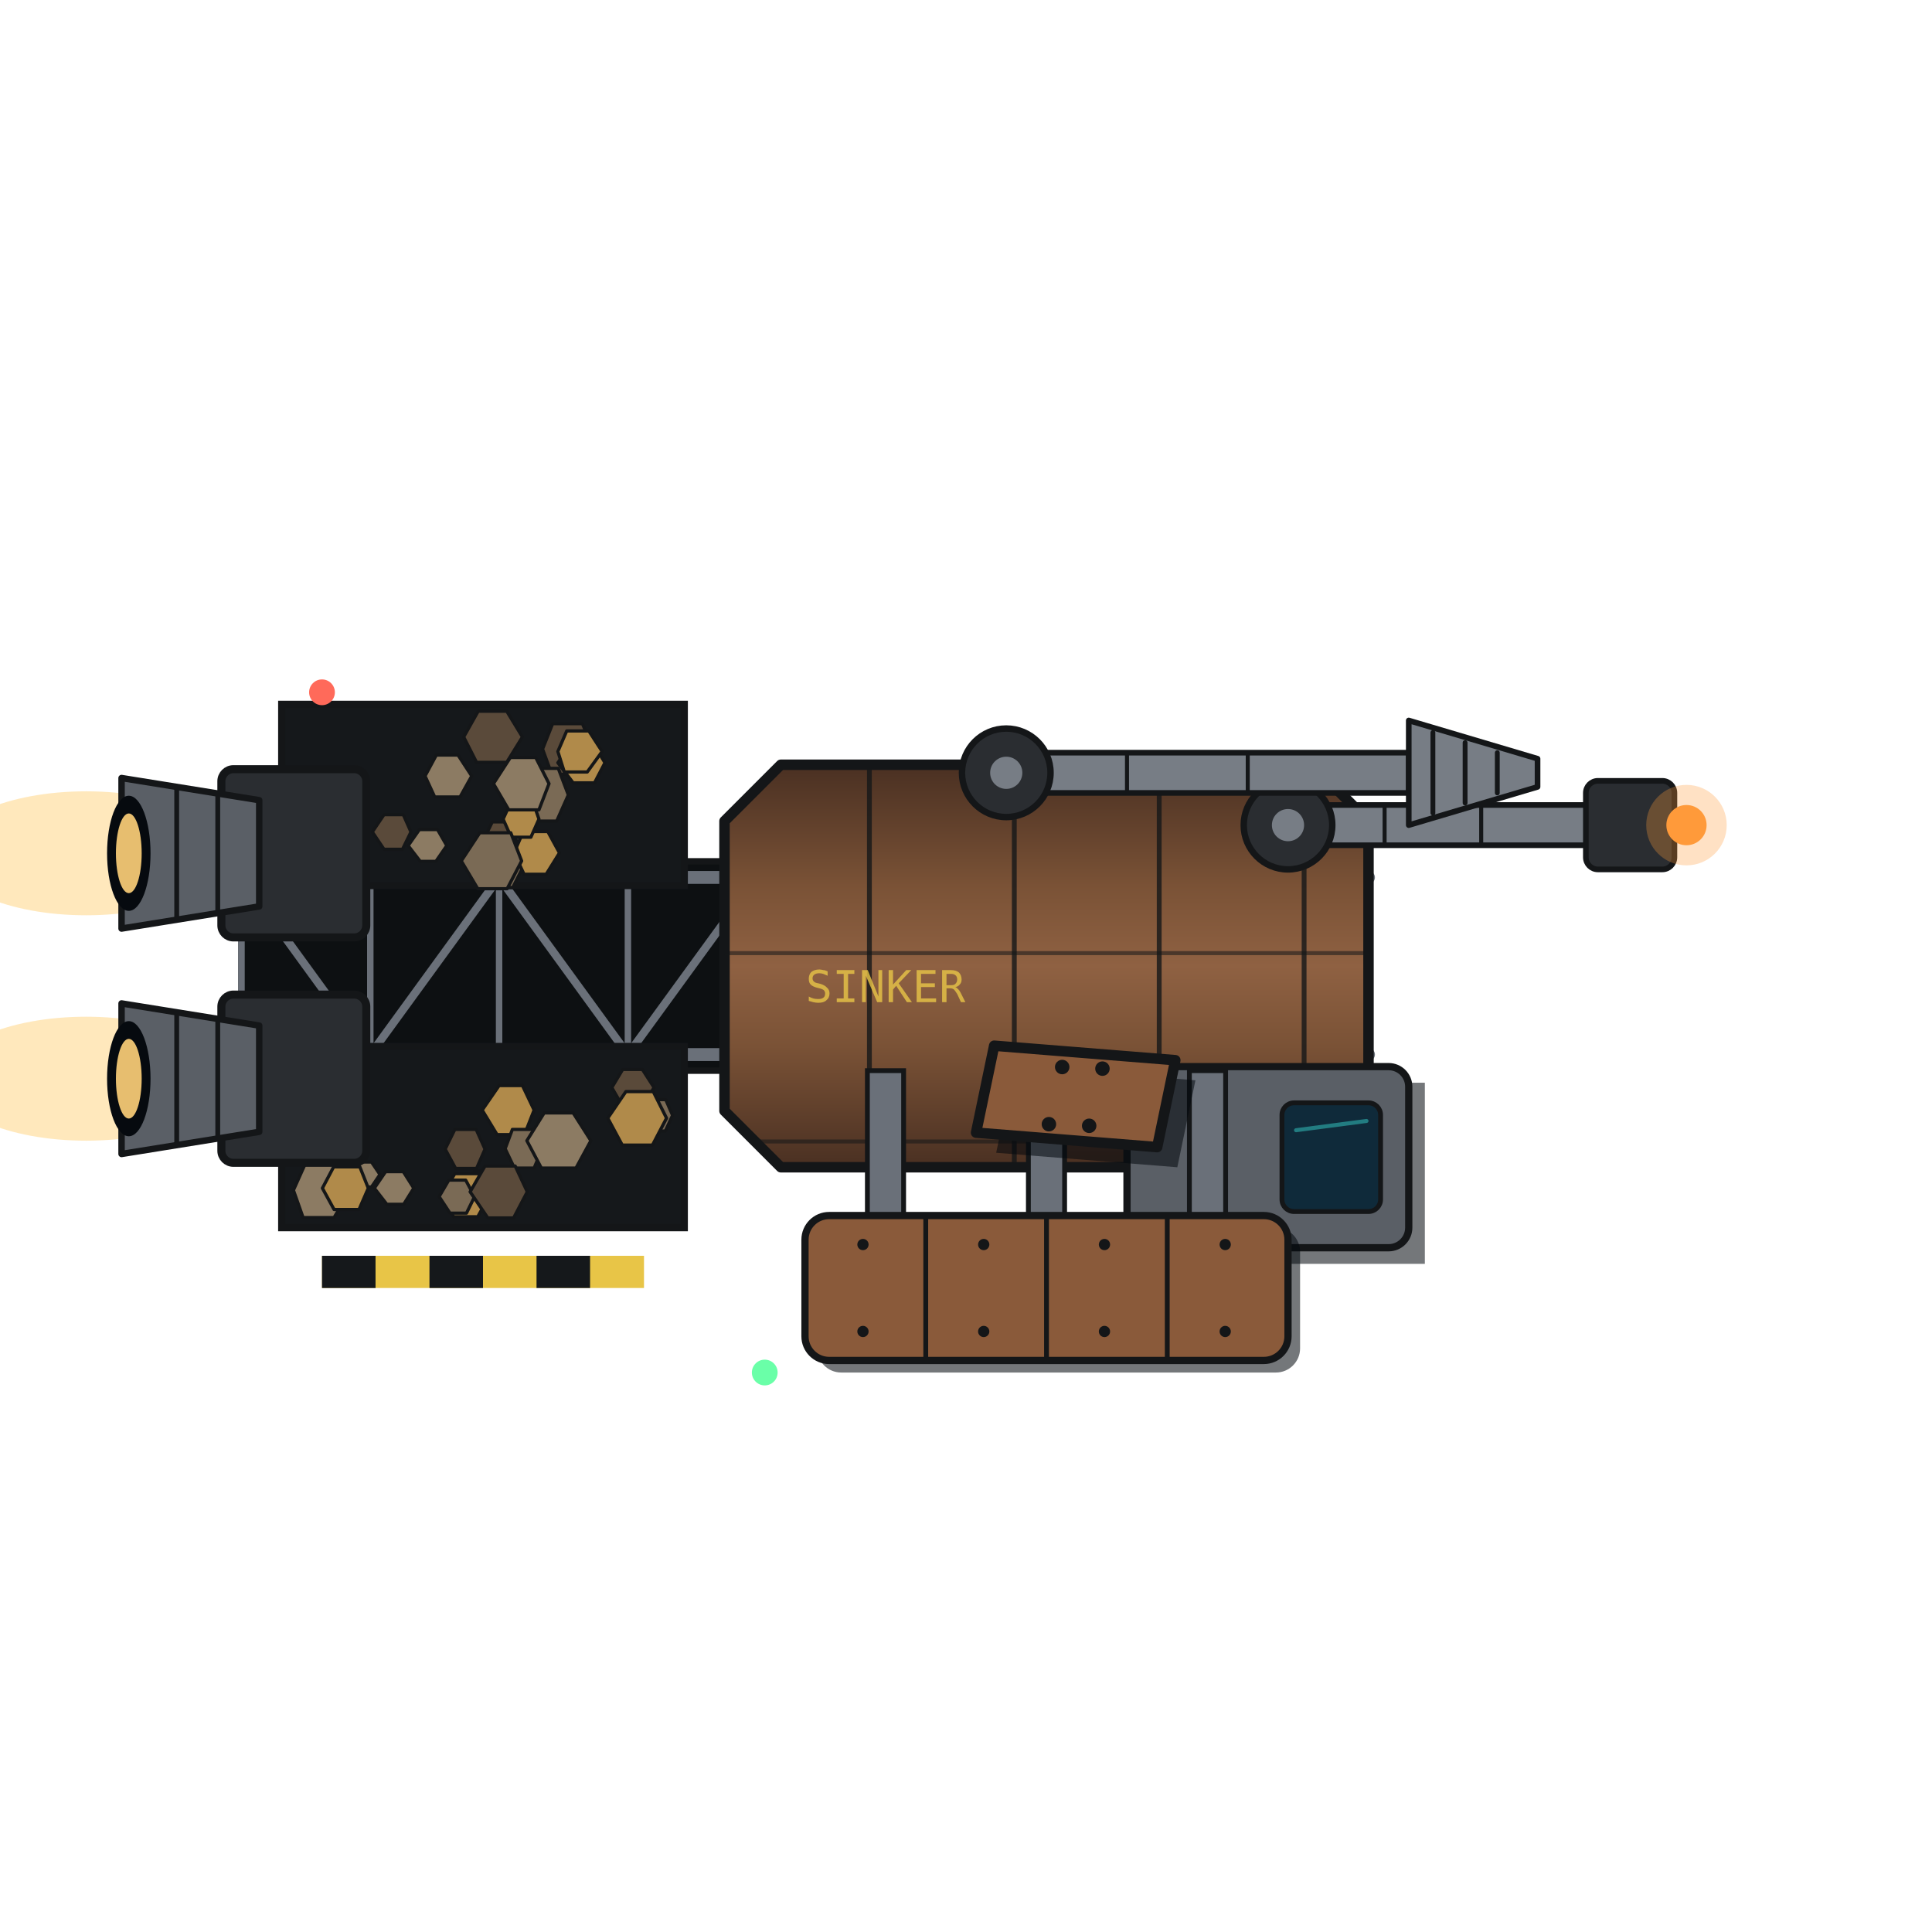
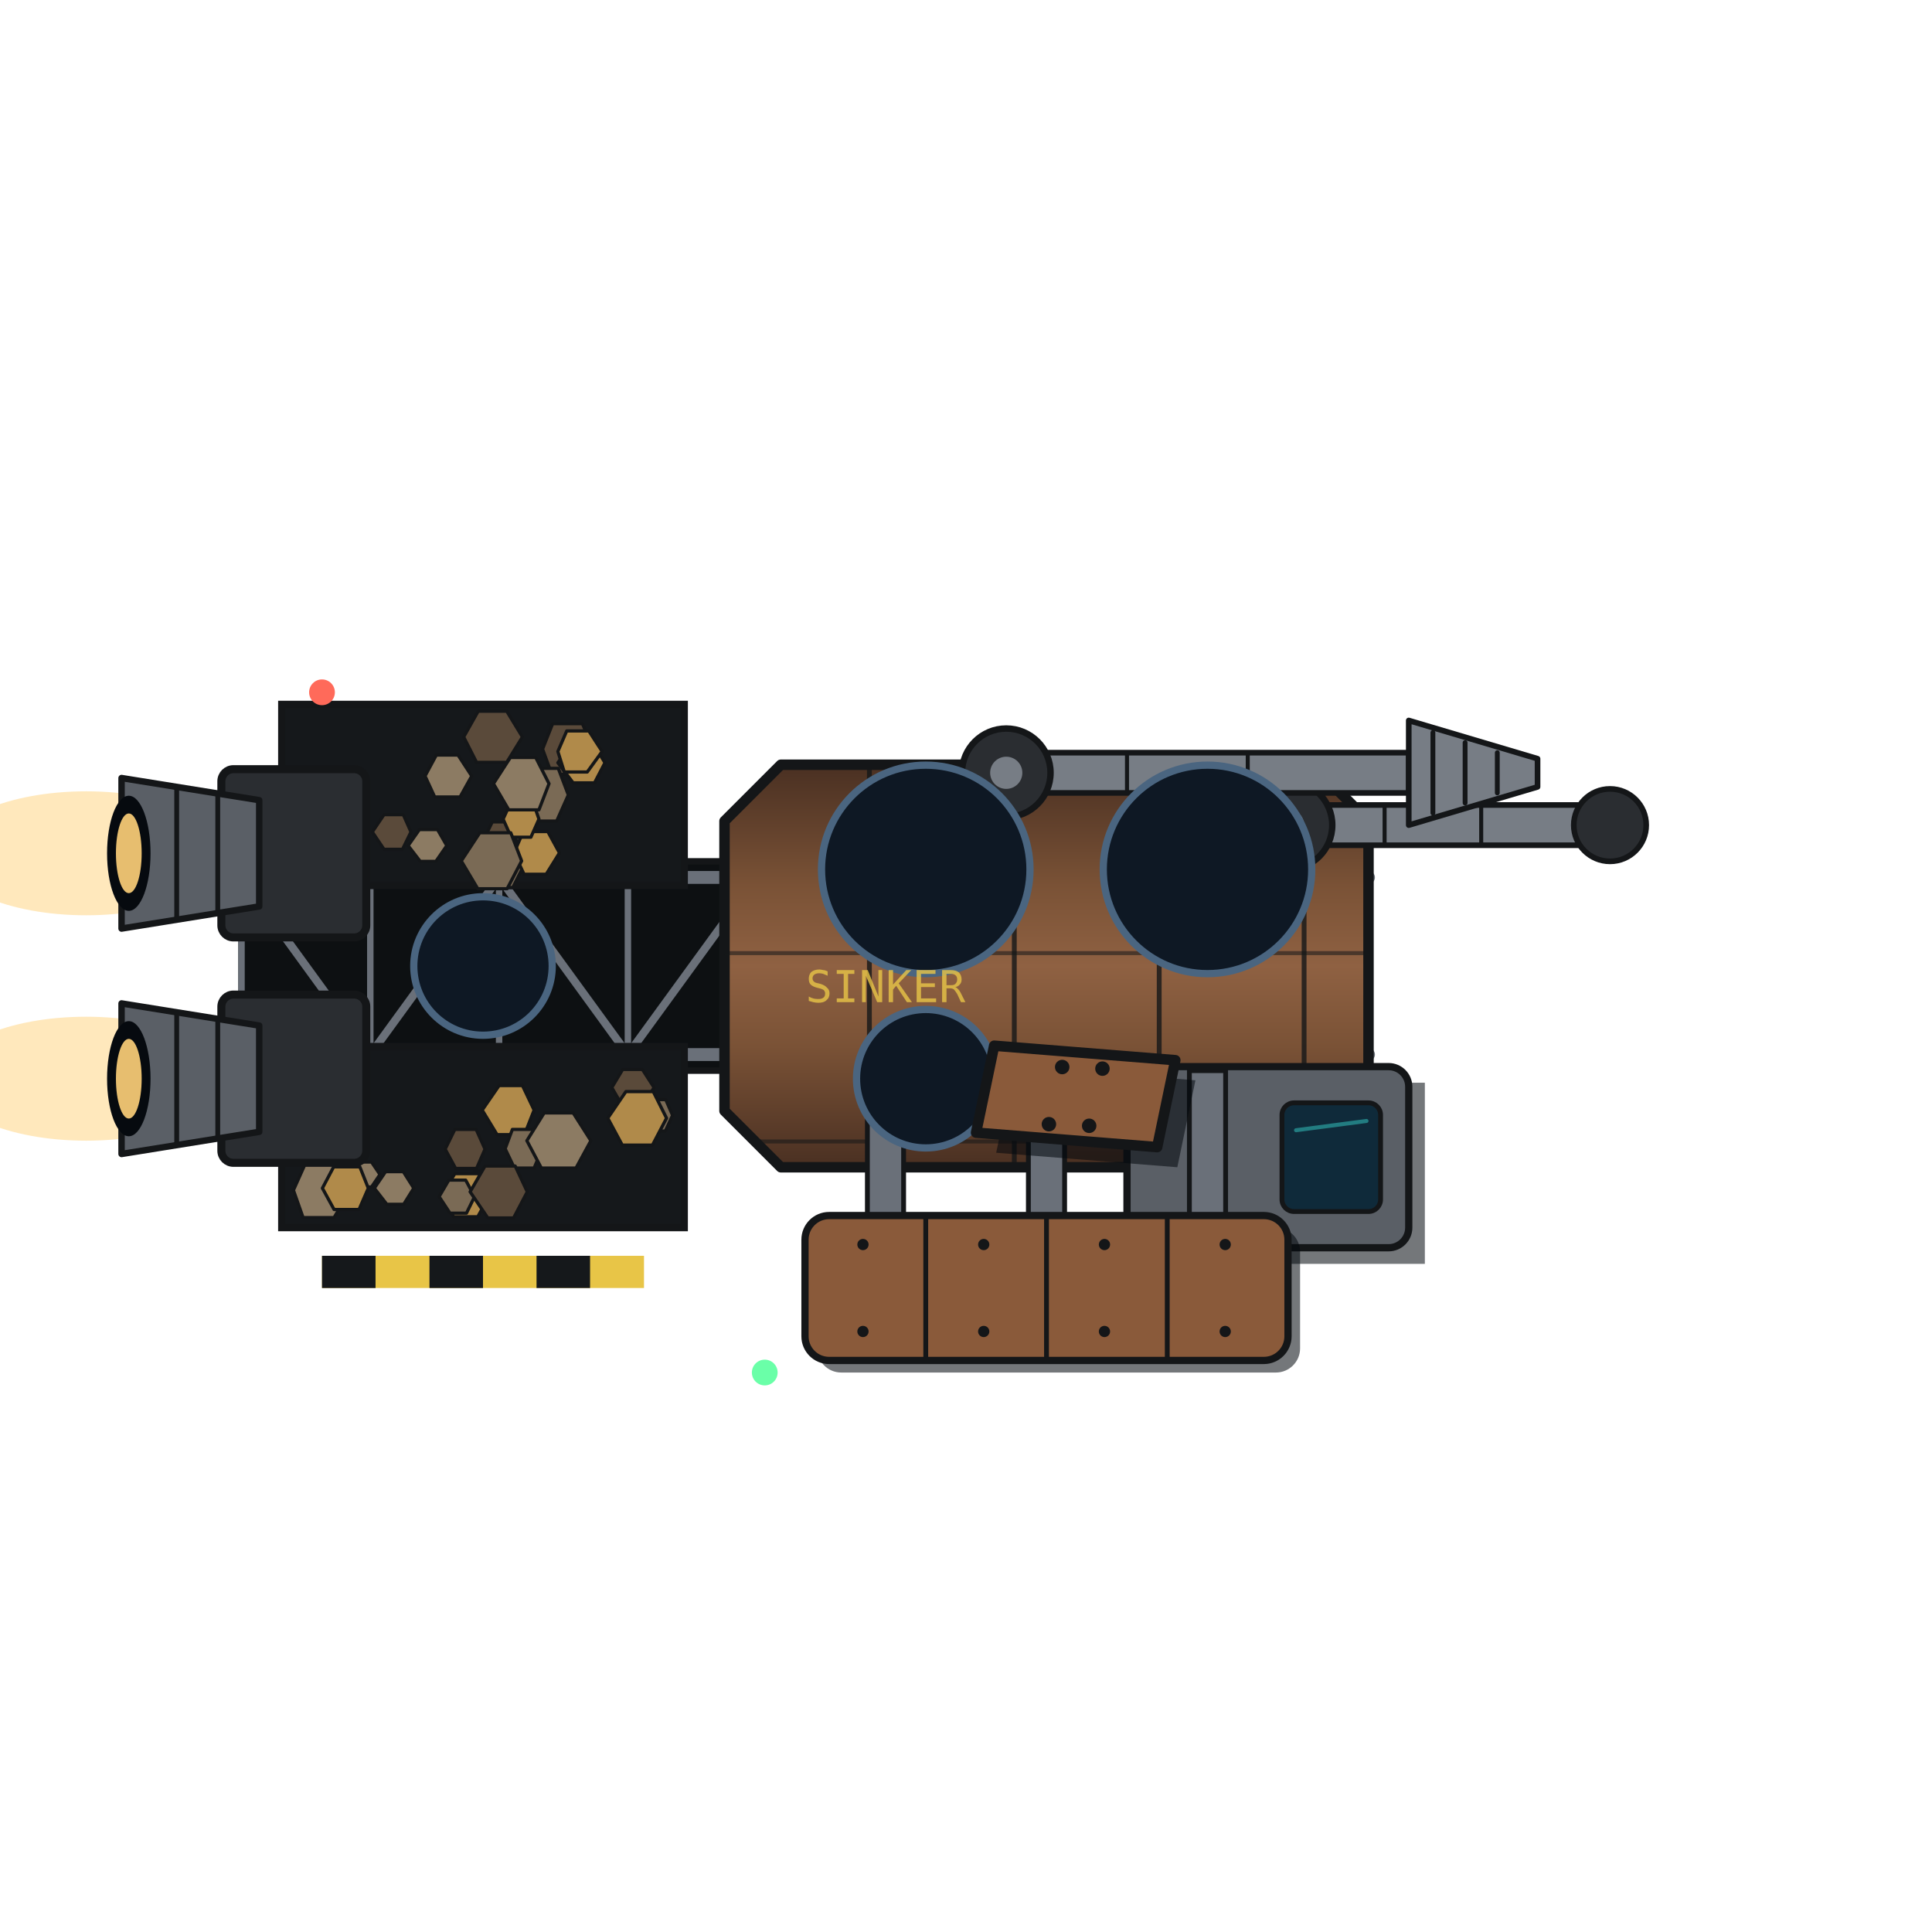
<svg xmlns="http://www.w3.org/2000/svg" viewBox="-24.00 -24.00 48.00 48.00">
  <defs>
    <linearGradient id="bfOld" x1="0" y1="0" x2="0" y2="1">
      <stop offset="0" stop-color="#4a3022" />
      <stop offset="0.3" stop-color="#7a5236" />
      <stop offset="0.5" stop-color="#8f6142" />
      <stop offset="0.7" stop-color="#7a5236" />
      <stop offset="1" stop-color="#4a3022" />
    </linearGradient>
  </defs>
  <ellipse cx="-21.86" cy="2.80" rx="3.52" ry="1.54" fill="#ffd27a" opacity="0.5" />
  <ellipse cx="-21.86" cy="-2.80" rx="3.52" ry="1.54" fill="#ffd27a" opacity="0.5" />
  <rect x="-18.00" y="-2.60" width="28.00" height="5.20" rx="0.0" fill="#0d1012" stroke="#141618" stroke-width="0.16" />
  <line x1="-18.00" y1="-2.20" x2="10.00" y2="-2.20" stroke="#6a7079" stroke-width="0.32" stroke-linecap="round" />
  <line x1="-18.00" y1="2.20" x2="10.00" y2="2.20" stroke="#6a7079" stroke-width="0.32" stroke-linecap="round" />
  <line x1="-18.00" y1="-2.20" x2="-14.80" y2="2.20" stroke="#6a7079" stroke-width="0.2" stroke-linecap="round" />
  <line x1="-18.00" y1="-2.20" x2="-18.00" y2="2.20" stroke="#6a7079" stroke-width="0.16" stroke-linecap="round" />
  <line x1="-14.80" y1="2.20" x2="-11.60" y2="-2.20" stroke="#6a7079" stroke-width="0.2" stroke-linecap="round" />
  <line x1="-14.80" y1="-2.20" x2="-14.80" y2="2.20" stroke="#6a7079" stroke-width="0.16" stroke-linecap="round" />
  <line x1="-11.60" y1="-2.20" x2="-8.40" y2="2.20" stroke="#6a7079" stroke-width="0.2" stroke-linecap="round" />
  <line x1="-11.60" y1="-2.20" x2="-11.60" y2="2.20" stroke="#6a7079" stroke-width="0.16" stroke-linecap="round" />
  <line x1="-8.40" y1="2.20" x2="-5.20" y2="-2.20" stroke="#6a7079" stroke-width="0.2" stroke-linecap="round" />
  <line x1="-8.40" y1="-2.20" x2="-8.40" y2="2.20" stroke="#6a7079" stroke-width="0.16" stroke-linecap="round" />
  <line x1="-5.20" y1="-2.20" x2="-2.00" y2="2.20" stroke="#6a7079" stroke-width="0.2" stroke-linecap="round" />
  <line x1="-5.20" y1="-2.20" x2="-5.20" y2="2.20" stroke="#6a7079" stroke-width="0.16" stroke-linecap="round" />
  <line x1="-2.00" y1="2.20" x2="1.20" y2="-2.20" stroke="#6a7079" stroke-width="0.2" stroke-linecap="round" />
  <line x1="-2.00" y1="-2.20" x2="-2.00" y2="2.20" stroke="#6a7079" stroke-width="0.16" stroke-linecap="round" />
  <line x1="1.20" y1="-2.20" x2="4.40" y2="2.20" stroke="#6a7079" stroke-width="0.2" stroke-linecap="round" />
  <line x1="1.20" y1="-2.20" x2="1.20" y2="2.20" stroke="#6a7079" stroke-width="0.16" stroke-linecap="round" />
  <line x1="4.40" y1="2.20" x2="7.60" y2="-2.20" stroke="#6a7079" stroke-width="0.2" stroke-linecap="round" />
  <line x1="4.40" y1="-2.20" x2="4.40" y2="2.20" stroke="#6a7079" stroke-width="0.16" stroke-linecap="round" />
  <polygon points="-4.60,-5.00 8.60,-5.00 10.00,-3.60 10.00,3.60 8.60,5.00 -4.60,5.00 -6.00,3.60 -6.00,-3.60" fill="url(#bfOld)" stroke="#141618" stroke-width="0.26" stroke-linejoin="round" />
  <clipPath id="c-rookrivet-breacher-old-1">
    <polygon points="-4.60,-5.00 8.60,-5.00 10.00,-3.60 10.00,3.60 8.60,5.00 -4.60,5.00 -6.00,3.60 -6.00,-3.60" />
  </clipPath>
  <g clip-path="url(#c-rookrivet-breacher-old-1)">
    <line x1="-2.40" y1="-5.00" x2="-2.40" y2="5.00" stroke="#141618" stroke-width="0.12" stroke-linecap="round" opacity="0.8" />
    <line x1="1.20" y1="-5.00" x2="1.20" y2="5.00" stroke="#141618" stroke-width="0.12" stroke-linecap="round" opacity="0.8" />
    <line x1="4.80" y1="-5.00" x2="4.80" y2="5.00" stroke="#141618" stroke-width="0.12" stroke-linecap="round" opacity="0.8" />
    <line x1="8.40" y1="-5.00" x2="8.40" y2="5.00" stroke="#141618" stroke-width="0.12" stroke-linecap="round" opacity="0.8" />
    <line x1="-6.00" y1="-0.32" x2="10.00" y2="-0.32" stroke="#141618" stroke-width="0.1" stroke-linecap="round" opacity="0.55" />
    <line x1="-6.00" y1="4.36" x2="10.00" y2="4.36" stroke="#141618" stroke-width="0.1" stroke-linecap="round" opacity="0.55" />
  </g>
  <rect x="5.30" y="2.50" width="0.90" height="0.10" rx="0.0" fill="#6a7079" stroke="#141618" stroke-width="0.12" />
  <rect x="8.80" y="2.50" width="0.90" height="0.10" rx="0.0" fill="#6a7079" stroke="#141618" stroke-width="0.12" />
  <rect x="4.40" y="2.90" width="7.00" height="4.50" rx="0.0" fill="rgba(3,8,14,0.55)" stroke="none" stroke-width="0" />
  <rect x="4.00" y="2.50" width="7.00" height="4.50" rx="0.5" fill="#5a5f66" stroke="#141618" stroke-width="0.18" />
  <rect x="7.85" y="3.40" width="2.45" height="2.70" rx="0.3" fill="#0f2a3a" stroke="#141618" stroke-width="0.12" />
  <line x1="8.20" y1="4.08" x2="9.95" y2="3.85" stroke="#2fb3b0" stroke-width="0.1" stroke-linecap="round" opacity="0.6" />
  <rect x="8.00" y="-4.00" width="8.00" height="1.00" rx="0.0" fill="#777d85" stroke="#141618" stroke-width="0.14" />
  <line x1="10.40" y1="-4.00" x2="10.40" y2="-3.00" stroke="#141618" stroke-width="0.1" stroke-linecap="round" />
  <line x1="12.80" y1="-4.00" x2="12.80" y2="-3.00" stroke="#141618" stroke-width="0.1" stroke-linecap="round" />
  <circle cx="8.00" cy="-3.50" r="1.10" fill="#2a2d31" stroke="#141618" stroke-width="0.16" />
  <circle cx="8.00" cy="-3.50" r="0.40" fill="#777d85" stroke="none" stroke-width="0" />
-   <rect x="15.40" y="-4.60" width="2.20" height="2.20" rx="0.3" fill="#2a2d31" stroke="#141618" stroke-width="0.14" />
-   <circle cx="17.90" cy="-3.50" r="0.50" fill="#ff9a3a" stroke="none" stroke-width="0" />
-   <circle cx="17.90" cy="-3.50" r="1.00" fill="#ff9a3a" stroke="none" stroke-width="0" opacity="0.3" />
+   <rect x="15.10" y="-4.40" width="1.80" height="1.80" rx="0.9" fill="#2a2d31" stroke="#141618" stroke-width="0.14" />
  <rect x="1.00" y="-5.30" width="10.00" height="1.00" rx="0.0" fill="#777d85" stroke="#141618" stroke-width="0.14" />
  <line x1="4.00" y1="-5.30" x2="4.00" y2="-4.30" stroke="#141618" stroke-width="0.1" stroke-linecap="round" />
  <line x1="7.00" y1="-5.30" x2="7.00" y2="-4.30" stroke="#141618" stroke-width="0.1" stroke-linecap="round" />
  <circle cx="1.00" cy="-4.80" r="1.10" fill="#2a2d31" stroke="#141618" stroke-width="0.16" />
  <circle cx="1.00" cy="-4.80" r="0.40" fill="#777d85" stroke="none" stroke-width="0" />
  <polygon points="11.00,-6.10 14.20,-5.15 14.20,-4.45 11.00,-3.50" fill="#777d85" stroke="#141618" stroke-width="0.14" stroke-linejoin="round" />
  <line x1="11.60" y1="-5.80" x2="11.60" y2="-3.80" stroke="#141618" stroke-width="0.12" stroke-linecap="round" />
  <line x1="12.40" y1="-5.55" x2="12.40" y2="-4.05" stroke="#141618" stroke-width="0.12" stroke-linecap="round" />
  <line x1="13.20" y1="-5.30" x2="13.20" y2="-4.30" stroke="#141618" stroke-width="0.12" stroke-linecap="round" />
  <rect x="-15.78" y="-2.60" width="0.90" height="0.60" rx="0.0" fill="#6a7079" stroke="#141618" stroke-width="0.12" />
  <rect x="-12.45" y="-2.60" width="0.90" height="0.60" rx="0.0" fill="#6a7079" stroke="#141618" stroke-width="0.12" />
  <rect x="-9.12" y="-2.60" width="0.90" height="0.60" rx="0.0" fill="#6a7079" stroke="#141618" stroke-width="0.12" />
  <rect x="-17.00" y="-6.50" width="10.00" height="4.50" rx="0.0" fill="#15181b" stroke="#141618" stroke-width="0.18" />
  <polygon points="-10.70,-2.98 -11.12,-2.38 -11.79,-2.38 -12.06,-2.98 -11.77,-3.58 -11.08,-3.58" fill="#5a4a3a" stroke="#141618" stroke-width="0.08" stroke-linejoin="round" />
  <polygon points="-10.93,-2.61 -11.26,-1.95 -12.00,-1.95 -12.33,-2.61 -11.93,-3.28 -11.25,-3.28" fill="#7a6a55" stroke="#141618" stroke-width="0.08" stroke-linejoin="round" />
  <polygon points="-12.90,-2.99 -13.17,-2.60 -13.56,-2.60 -13.86,-2.99 -13.58,-3.39 -13.13,-3.39" fill="#8c7b63" stroke="#141618" stroke-width="0.08" stroke-linejoin="round" />
  <polygon points="-10.10,-2.81 -10.43,-2.28 -10.98,-2.28 -11.23,-2.81 -11.00,-3.34 -10.39,-3.34" fill="#b08a4a" stroke="#141618" stroke-width="0.08" stroke-linejoin="round" />
  <polygon points="-9.26,-5.39 -9.60,-4.76 -10.29,-4.76 -10.52,-5.39 -10.27,-6.02 -9.53,-6.02" fill="#5a4a3a" stroke="#141618" stroke-width="0.08" stroke-linejoin="round" />
  <polygon points="-9.88,-4.25 -10.17,-3.60 -10.92,-3.60 -11.12,-4.25 -10.88,-4.91 -10.13,-4.91" fill="#7a6a55" stroke="#141618" stroke-width="0.08" stroke-linejoin="round" />
  <polygon points="-12.28,-4.72 -12.57,-4.20 -13.20,-4.20 -13.44,-4.72 -13.16,-5.24 -12.62,-5.24" fill="#8c7b63" stroke="#141618" stroke-width="0.08" stroke-linejoin="round" />
  <polygon points="-10.61,-3.65 -10.81,-3.20 -11.30,-3.20 -11.50,-3.65 -11.29,-4.11 -10.77,-4.11" fill="#b08a4a" stroke="#141618" stroke-width="0.08" stroke-linejoin="round" />
  <polygon points="-11.02,-5.69 -11.41,-5.06 -12.16,-5.06 -12.48,-5.69 -12.12,-6.33 -11.41,-6.33" fill="#5a4a3a" stroke="#141618" stroke-width="0.08" stroke-linejoin="round" />
  <polygon points="-14.89,-3.16 -15.07,-2.72 -15.59,-2.72 -15.83,-3.16 -15.60,-3.60 -15.11,-3.60" fill="#7a6a55" stroke="#141618" stroke-width="0.08" stroke-linejoin="round" />
  <polygon points="-15.15,-3.19 -15.45,-2.57 -16.14,-2.57 -16.46,-3.19 -16.08,-3.81 -15.49,-3.81" fill="#8c7b63" stroke="#141618" stroke-width="0.08" stroke-linejoin="round" />
  <polygon points="-8.97,-5.05 -9.23,-4.55 -9.76,-4.55 -10.14,-5.05 -9.80,-5.54 -9.27,-5.54" fill="#b08a4a" stroke="#141618" stroke-width="0.08" stroke-linejoin="round" />
  <polygon points="-13.79,-3.33 -14.00,-2.90 -14.46,-2.90 -14.75,-3.33 -14.46,-3.76 -13.98,-3.76" fill="#5a4a3a" stroke="#141618" stroke-width="0.08" stroke-linejoin="round" />
  <polygon points="-11.04,-2.61 -11.40,-1.92 -12.13,-1.92 -12.54,-2.61 -12.08,-3.31 -11.31,-3.31" fill="#7a6a55" stroke="#141618" stroke-width="0.08" stroke-linejoin="round" />
  <polygon points="-10.36,-4.53 -10.61,-3.88 -11.36,-3.88 -11.74,-4.53 -11.32,-5.18 -10.69,-5.18" fill="#8c7b63" stroke="#141618" stroke-width="0.08" stroke-linejoin="round" />
  <polygon points="-9.04,-5.33 -9.41,-4.82 -9.98,-4.82 -10.14,-5.33 -9.92,-5.84 -9.37,-5.84" fill="#b08a4a" stroke="#141618" stroke-width="0.08" stroke-linejoin="round" />
  <rect x="-15.78" y="2.00" width="0.90" height="0.60" rx="0.0" fill="#6a7079" stroke="#141618" stroke-width="0.12" />
  <rect x="-12.45" y="2.00" width="0.90" height="0.60" rx="0.0" fill="#6a7079" stroke="#141618" stroke-width="0.12" />
  <rect x="-9.12" y="2.00" width="0.90" height="0.60" rx="0.0" fill="#6a7079" stroke="#141618" stroke-width="0.12" />
  <rect x="-17.00" y="2.00" width="10.00" height="4.50" rx="0.0" fill="#15181b" stroke="#141618" stroke-width="0.18" />
  <polygon points="-11.68,5.43 -11.87,5.76 -12.23,5.76 -12.37,5.43 -12.21,5.09 -11.83,5.09" fill="#5a4a3a" stroke="#141618" stroke-width="0.08" stroke-linejoin="round" />
  <polygon points="-15.41,3.11 -15.69,3.53 -16.16,3.53 -16.44,3.11 -16.13,2.69 -15.69,2.69" fill="#7a6a55" stroke="#141618" stroke-width="0.08" stroke-linejoin="round" />
  <polygon points="-14.56,5.18 -14.77,5.49 -15.11,5.49 -15.24,5.18 -15.13,4.87 -14.77,4.87" fill="#8c7b63" stroke="#141618" stroke-width="0.08" stroke-linejoin="round" />
  <polygon points="-11.84,5.70 -12.13,6.23 -12.73,6.23 -13.03,5.70 -12.70,5.16 -12.10,5.16" fill="#b08a4a" stroke="#141618" stroke-width="0.08" stroke-linejoin="round" />
  <polygon points="-7.75,3.02 -8.03,3.47 -8.54,3.47 -8.80,3.02 -8.53,2.57 -8.04,2.57" fill="#5a4a3a" stroke="#141618" stroke-width="0.08" stroke-linejoin="round" />
  <polygon points="-12.21,5.73 -12.41,6.14 -12.82,6.14 -13.09,5.73 -12.85,5.32 -12.43,5.32" fill="#7a6a55" stroke="#141618" stroke-width="0.08" stroke-linejoin="round" />
  <polygon points="-13.72,5.52 -13.97,5.92 -14.39,5.92 -14.70,5.52 -14.42,5.11 -13.98,5.11" fill="#8c7b63" stroke="#141618" stroke-width="0.08" stroke-linejoin="round" />
  <polygon points="-10.73,3.58 -10.97,4.19 -11.65,4.19 -12.02,3.58 -11.60,2.97 -11.02,2.97" fill="#b08a4a" stroke="#141618" stroke-width="0.08" stroke-linejoin="round" />
  <polygon points="-11.95,4.55 -12.16,5.03 -12.68,5.03 -12.94,4.55 -12.70,4.06 -12.17,4.06" fill="#5a4a3a" stroke="#141618" stroke-width="0.08" stroke-linejoin="round" />
  <polygon points="-10.53,4.54 -10.73,5.02 -11.22,5.02 -11.45,4.54 -11.27,4.06 -10.75,4.06" fill="#7a6a55" stroke="#141618" stroke-width="0.08" stroke-linejoin="round" />
  <polygon points="-15.30,5.57 -15.70,6.25 -16.47,6.25 -16.71,5.57 -16.41,4.90 -15.70,4.90" fill="#8c7b63" stroke="#141618" stroke-width="0.08" stroke-linejoin="round" />
  <polygon points="-14.85,5.52 -15.08,6.05 -15.70,6.05 -15.99,5.52 -15.71,4.99 -15.06,4.99" fill="#b08a4a" stroke="#141618" stroke-width="0.08" stroke-linejoin="round" />
  <polygon points="-10.90,5.61 -11.24,6.26 -11.88,6.26 -12.32,5.61 -11.95,4.97 -11.20,4.97" fill="#5a4a3a" stroke="#141618" stroke-width="0.08" stroke-linejoin="round" />
  <polygon points="-7.29,3.71 -7.47,4.10 -7.91,4.10 -8.19,3.71 -7.90,3.32 -7.46,3.32" fill="#7a6a55" stroke="#141618" stroke-width="0.08" stroke-linejoin="round" />
  <polygon points="-9.32,4.34 -9.69,5.02 -10.55,5.02 -10.91,4.34 -10.48,3.65 -9.76,3.65" fill="#8c7b63" stroke="#141618" stroke-width="0.08" stroke-linejoin="round" />
  <polygon points="-7.44,3.78 -7.79,4.45 -8.54,4.45 -8.90,3.78 -8.45,3.12 -7.77,3.12" fill="#b08a4a" stroke="#141618" stroke-width="0.08" stroke-linejoin="round" />
  <rect x="-2.45" y="2.60" width="0.90" height="3.60" rx="0.0" fill="#6a7079" stroke="#141618" stroke-width="0.12" />
  <rect x="1.55" y="2.60" width="0.90" height="3.60" rx="0.0" fill="#6a7079" stroke="#141618" stroke-width="0.12" />
  <rect x="5.55" y="2.60" width="0.90" height="3.60" rx="0.0" fill="#6a7079" stroke="#141618" stroke-width="0.12" />
  <rect x="-3.70" y="6.50" width="12.00" height="3.60" rx="0.6" fill="rgba(3,8,14,0.55)" stroke="none" stroke-width="0" />
  <rect x="-4.00" y="6.20" width="12.00" height="3.60" rx="0.6" fill="#8a5a3a" stroke="#141618" stroke-width="0.18" />
  <line x1="-1.00" y1="6.20" x2="-1.00" y2="9.80" stroke="#141618" stroke-width="0.12" stroke-linecap="round" />
  <line x1="2.00" y1="6.20" x2="2.00" y2="9.80" stroke="#141618" stroke-width="0.12" stroke-linecap="round" />
  <line x1="5.00" y1="6.20" x2="5.00" y2="9.80" stroke="#141618" stroke-width="0.12" stroke-linecap="round" />
  <circle cx="-2.56" cy="6.92" r="0.14" fill="#141618" stroke="none" stroke-width="0" />
  <circle cx="-2.56" cy="9.08" r="0.14" fill="#141618" stroke="none" stroke-width="0" />
  <circle cx="0.44" cy="6.92" r="0.14" fill="#141618" stroke="none" stroke-width="0" />
  <circle cx="0.44" cy="9.08" r="0.14" fill="#141618" stroke="none" stroke-width="0" />
  <circle cx="3.44" cy="6.92" r="0.14" fill="#141618" stroke="none" stroke-width="0" />
  <circle cx="3.44" cy="9.08" r="0.14" fill="#141618" stroke="none" stroke-width="0" />
  <circle cx="6.44" cy="6.92" r="0.14" fill="#141618" stroke="none" stroke-width="0" />
  <circle cx="6.44" cy="9.08" r="0.14" fill="#141618" stroke="none" stroke-width="0" />
  <rect x="-18.50" y="-4.89" width="3.60" height="4.18" rx="0.3" fill="#2a2d31" stroke="#141618" stroke-width="0.2" />
  <polygon points="-17.56,-4.12 -20.98,-4.67 -20.98,-0.93 -17.56,-1.48" fill="#5a5f66" stroke="#141618" stroke-width="0.16" stroke-linejoin="round" />
  <line x1="-18.59" y1="-4.29" x2="-18.59" y2="-1.31" stroke="#141618" stroke-width="0.12" stroke-linecap="round" />
  <line x1="-19.61" y1="-4.45" x2="-19.61" y2="-1.15" stroke="#141618" stroke-width="0.12" stroke-linecap="round" />
  <ellipse cx="-20.80" cy="-2.80" rx="0.54" ry="1.43" fill="#060a0f" />
  <ellipse cx="-20.80" cy="-2.80" rx="0.32" ry="0.99" fill="#ffd27a" opacity="0.9" />
  <rect x="-18.50" y="0.71" width="3.60" height="4.18" rx="0.3" fill="#2a2d31" stroke="#141618" stroke-width="0.2" />
  <polygon points="-17.56,1.48 -20.98,0.93 -20.98,4.67 -17.56,4.12" fill="#5a5f66" stroke="#141618" stroke-width="0.16" stroke-linejoin="round" />
  <line x1="-18.59" y1="1.31" x2="-18.59" y2="4.29" stroke="#141618" stroke-width="0.12" stroke-linecap="round" />
  <line x1="-19.61" y1="1.15" x2="-19.61" y2="4.45" stroke="#141618" stroke-width="0.12" stroke-linecap="round" />
  <ellipse cx="-20.80" cy="2.80" rx="0.54" ry="1.43" fill="#060a0f" />
  <ellipse cx="-20.80" cy="2.80" rx="0.32" ry="0.99" fill="#ffd27a" opacity="0.9" />
+   <circle cx="6.00" cy="-2.40" r="2.59" fill="#0e1824" stroke="#4a6580" stroke-width="0.18" />
+   <circle cx="-12.00" cy="0.00" r="1.72" fill="#0e1824" stroke="#4a6580" stroke-width="0.18" />
+   <circle cx="-1.00" cy="-2.40" r="2.59" fill="#0e1824" stroke="#4a6580" stroke-width="0.18" />
+   <circle cx="-1.00" cy="2.80" r="1.72" fill="#0e1824" stroke="#4a6580" stroke-width="0.18" />
  <text x="-2.00" y="0.90" font-family="IBM Plex Mono, monospace" font-size="1.10" fill="#e8c547" opacity="0.8" text-anchor="middle">SINKER</text>
  <circle cx="-16.00" cy="-6.80" r="0.32" fill="#ff6a5a" stroke="none" stroke-width="0" />
  <circle cx="-5.00" cy="10.10" r="0.32" fill="#6affa8" stroke="none" stroke-width="0" />
  <rect x="-16.00" y="7.20" width="8.00" height="0.80" rx="0.0" fill="#e8c547" stroke="none" stroke-width="0" />
  <rect x="-16.00" y="7.20" width="1.33" height="0.80" rx="0.0" fill="#15181b" stroke="none" stroke-width="0" />
  <rect x="-13.33" y="7.20" width="1.33" height="0.80" rx="0.0" fill="#15181b" stroke="none" stroke-width="0" />
  <rect x="-10.67" y="7.20" width="1.33" height="0.80" rx="0.0" fill="#15181b" stroke="none" stroke-width="0" />
  <polygon points="1.20,2.48 5.70,2.84 5.25,5.00 0.75,4.64" fill="rgba(3,8,14,0.55)" stroke="none" stroke-width="0" stroke-linejoin="round" />
  <polygon points="0.70,1.98 5.20,2.34 4.75,4.50 0.25,4.14" fill="#8a5a3a" stroke="#141618" stroke-width="0.26" stroke-linejoin="round" />
  <circle cx="2.39" cy="2.51" r="0.18" fill="#141618" stroke="none" stroke-width="0" />
  <circle cx="3.39" cy="2.55" r="0.18" fill="#141618" stroke="none" stroke-width="0" />
  <circle cx="3.06" cy="3.97" r="0.18" fill="#141618" stroke="none" stroke-width="0" />
  <circle cx="2.06" cy="3.93" r="0.18" fill="#141618" stroke="none" stroke-width="0" />
</svg>
